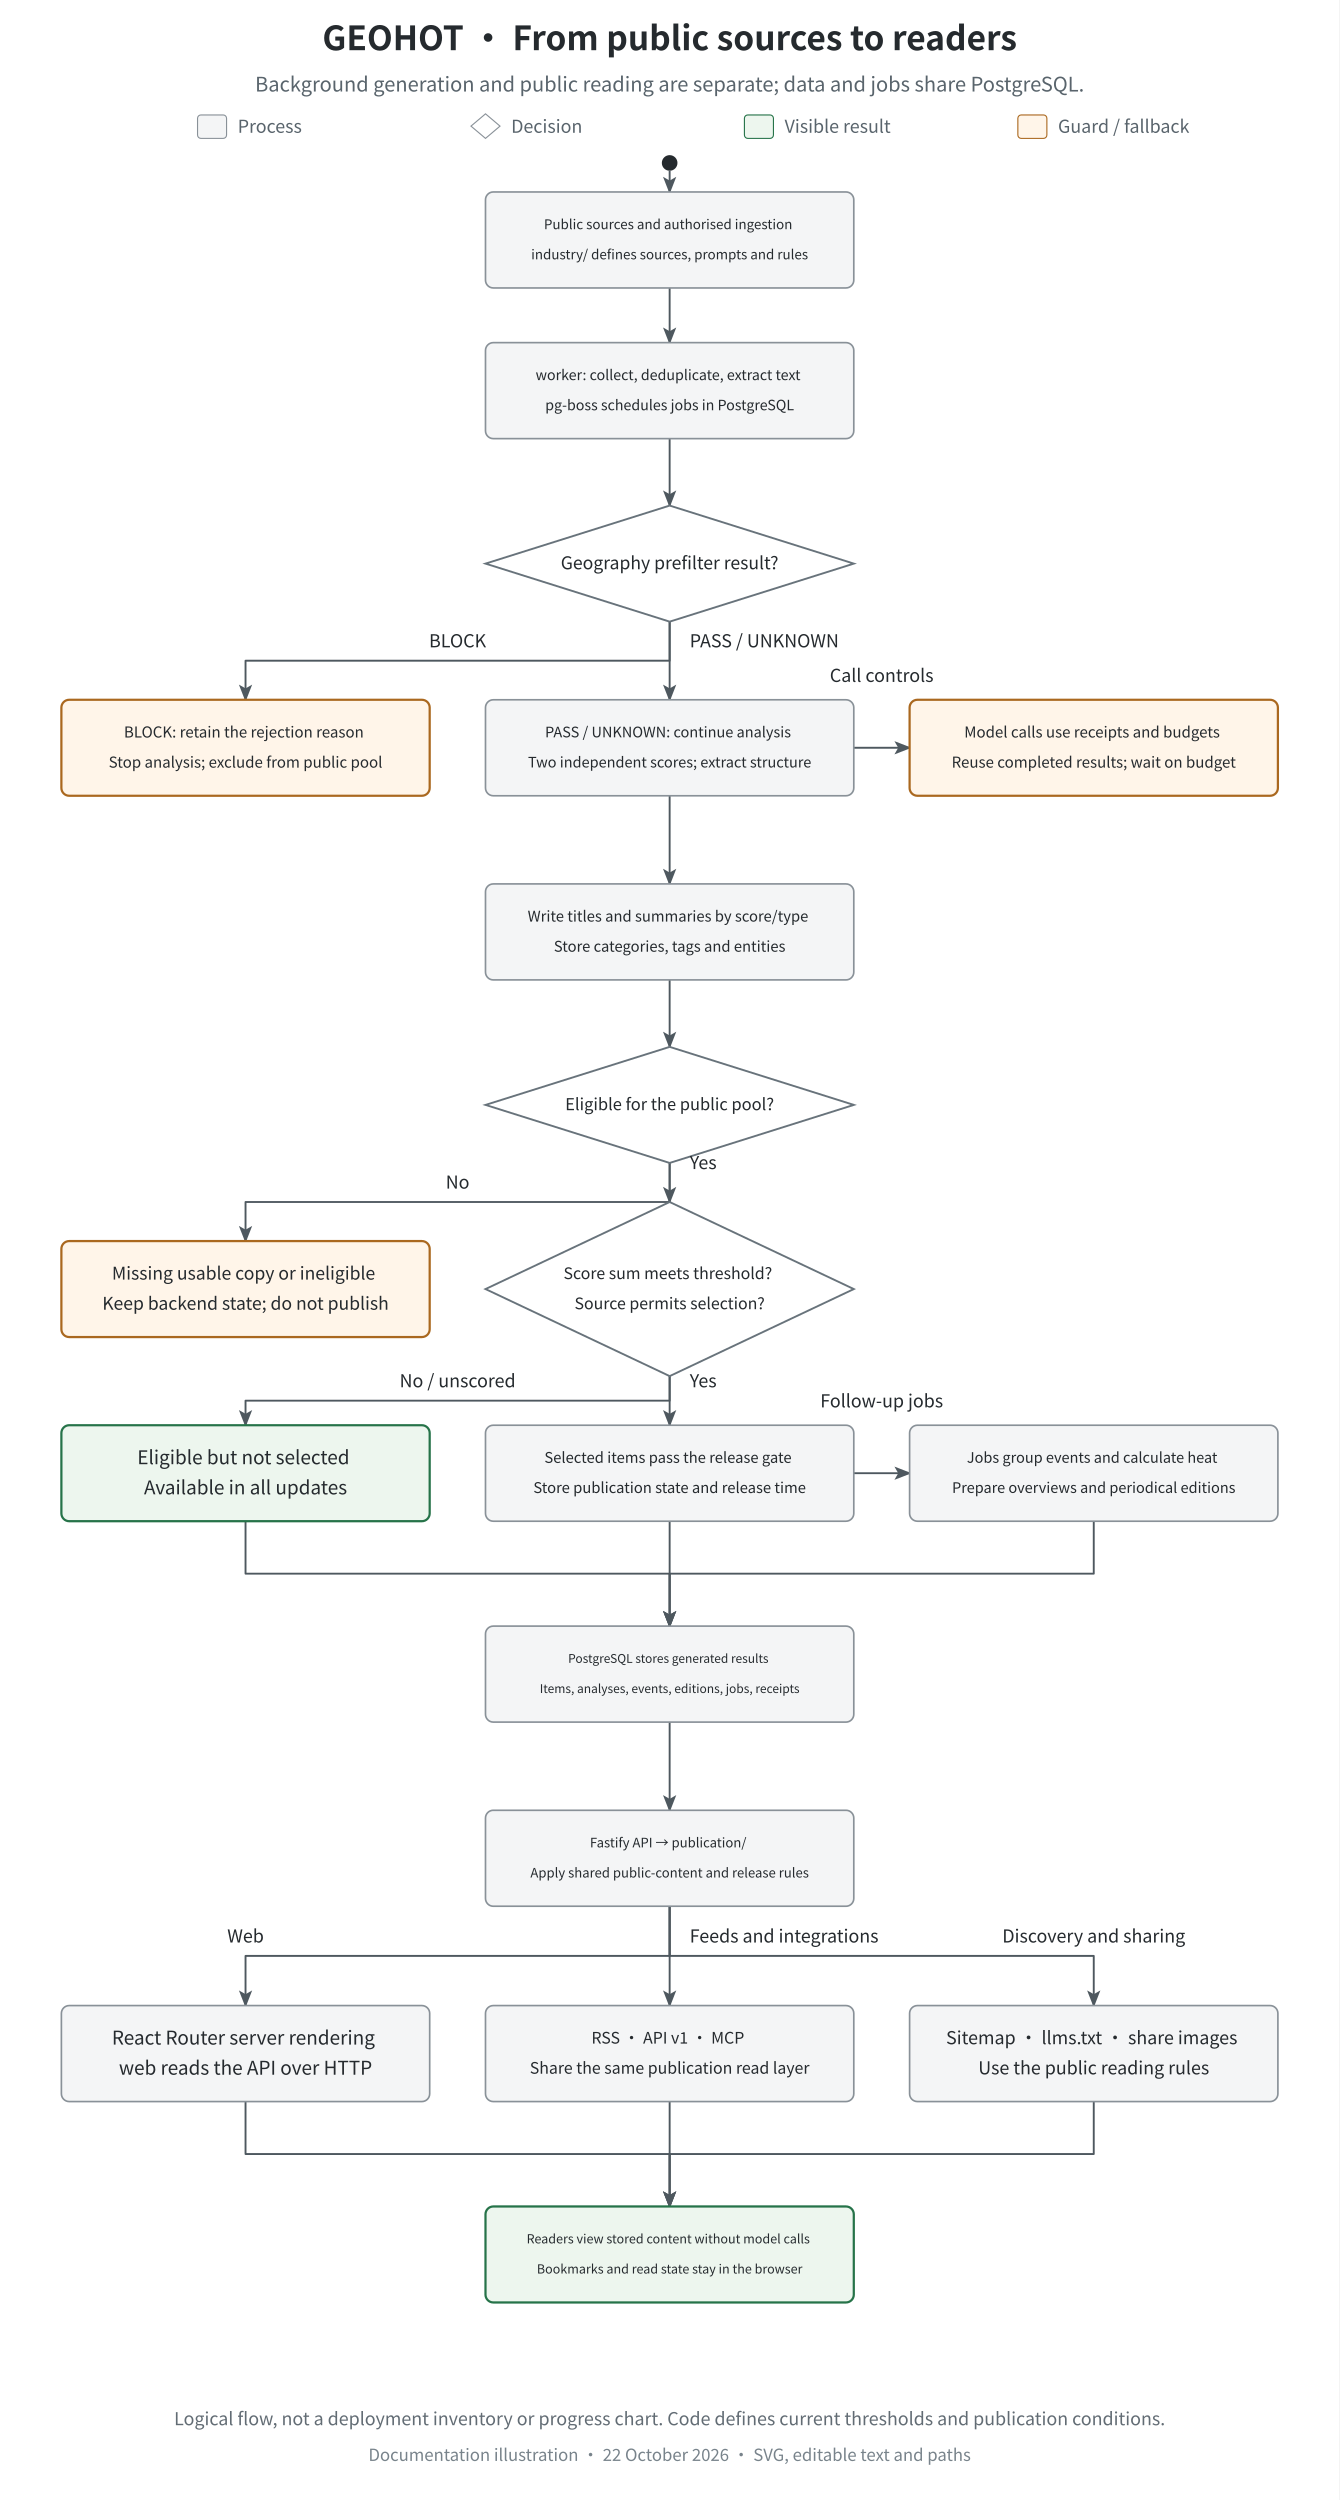
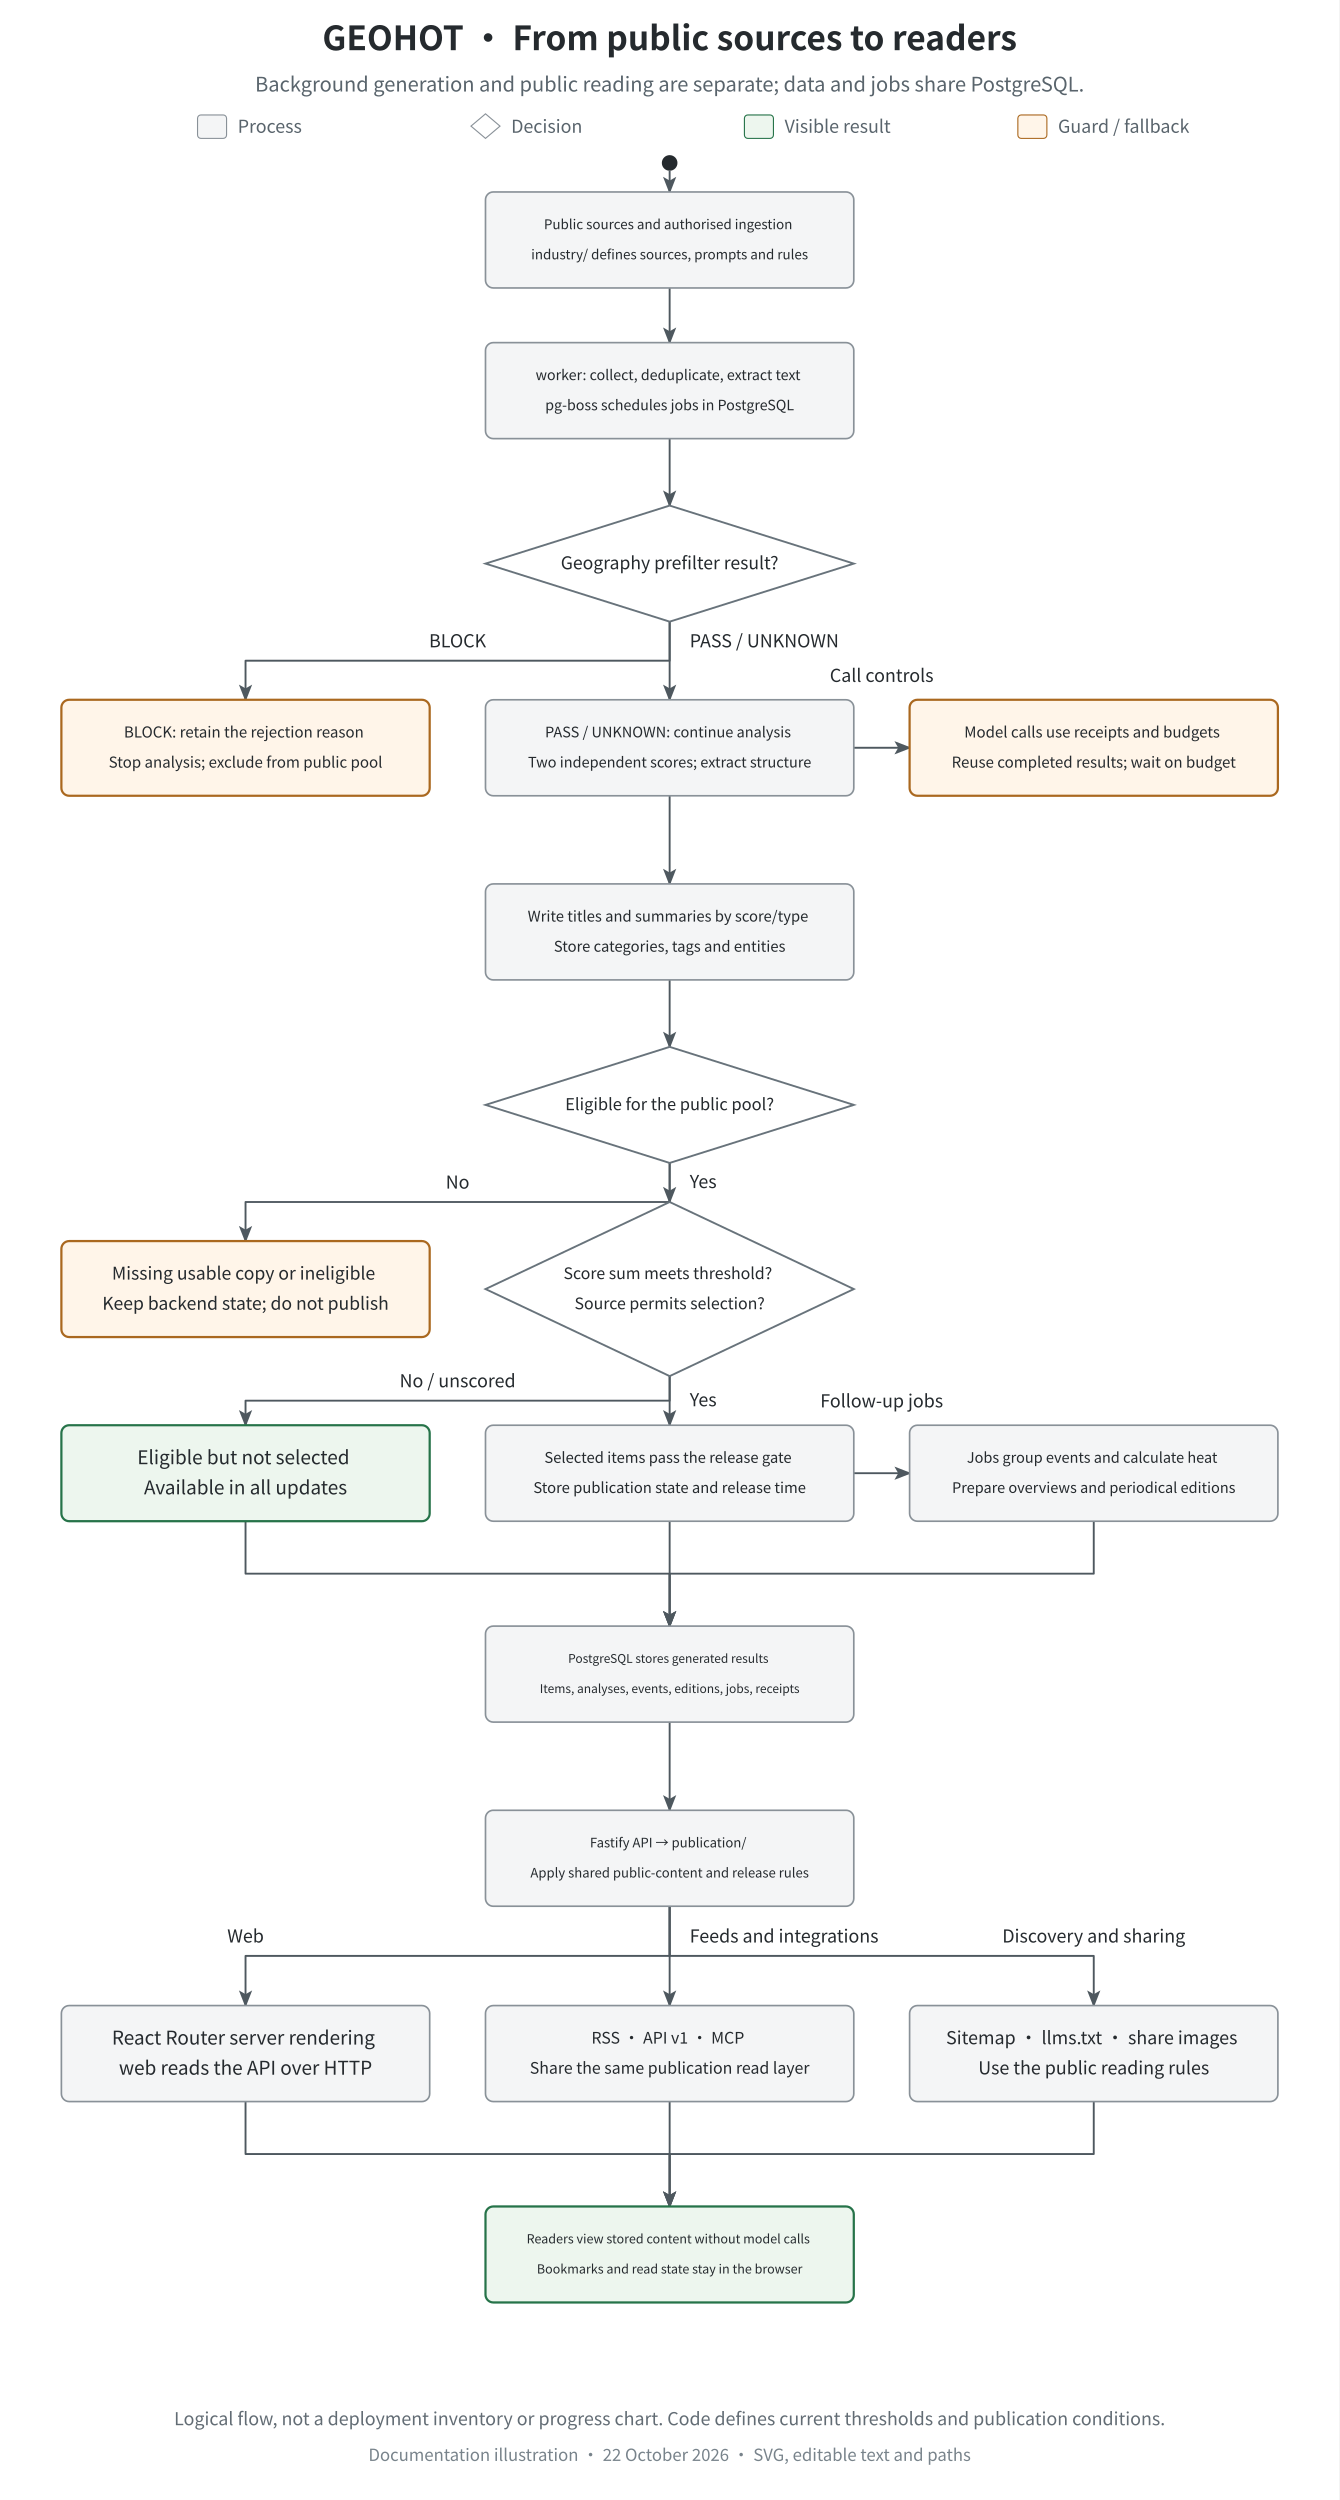
<svg xmlns="http://www.w3.org/2000/svg" width="1200" height="2240" viewBox="0 0 1200 2240" role="img" aria-labelledby="title description" xml:lang="en">
  <defs>
    <marker id="arrow" markerWidth="9" markerHeight="7" refX="8" refY="3.5" orient="auto">
      <path d="M 0 0 L 9 3.5 L 0 7 L 2 3.5 Z" fill="#4e585f" />
    </marker>
  </defs>
  <rect width="1200" height="2240" fill="#ffffff" />
  <g font-family="Segoe UI, Microsoft YaHei, Noto Sans CJK SC, Arial, sans-serif">
    <path data-edge="entry-collect" d="M 600 258 V 282.5 H 600 V 307" fill="none" stroke="#4e585f" stroke-width="1.7" stroke-linecap="round" stroke-linejoin="round" marker-end="url(#arrow)" />
    <path data-edge="collect-prefilter" d="M 600 393 V 423 H 600 V 453" fill="none" stroke="#4e585f" stroke-width="1.7" stroke-linecap="round" stroke-linejoin="round" marker-end="url(#arrow)" />
    <path data-edge="prefilter-blocked" d="M 600 557 V 592 H 220 V 627" fill="none" stroke="#4e585f" stroke-width="1.7" stroke-linecap="round" stroke-linejoin="round" marker-end="url(#arrow)" />
    <path data-edge="prefilter-analyze" d="M 600 557 V 592 H 600 V 627" fill="none" stroke="#4e585f" stroke-width="1.7" stroke-linecap="round" stroke-linejoin="round" marker-end="url(#arrow)" />
    <path data-edge="analyze-receipt" d="M 765 670 H 815" fill="none" stroke="#4e585f" stroke-width="1.7" stroke-linecap="round" stroke-linejoin="round" marker-end="url(#arrow)" />
    <path data-edge="analyze-writing" d="M 600 713 V 752.5 H 600 V 792" fill="none" stroke="#4e585f" stroke-width="1.7" stroke-linecap="round" stroke-linejoin="round" marker-end="url(#arrow)" />
    <path data-edge="writing-eligible" d="M 600 878 V 908 H 600 V 938" fill="none" stroke="#4e585f" stroke-width="1.7" stroke-linecap="round" stroke-linejoin="round" marker-end="url(#arrow)" />
    <path data-edge="eligible-hold" d="M 600 1042 V 1077 H 220 V 1112" fill="none" stroke="#4e585f" stroke-width="1.7" stroke-linecap="round" stroke-linejoin="round" marker-end="url(#arrow)" />
    <path data-edge="eligible-select" d="M 600 1042 V 1059.5 H 600 V 1077" fill="none" stroke="#4e585f" stroke-width="1.7" stroke-linecap="round" stroke-linejoin="round" marker-end="url(#arrow)" />
    <path data-edge="select-pool" d="M 600 1233 V 1255 H 220 V 1277" fill="none" stroke="#4e585f" stroke-width="1.7" stroke-linecap="round" stroke-linejoin="round" marker-end="url(#arrow)" />
    <path data-edge="select-selected" d="M 600 1233 V 1255 H 600 V 1277" fill="none" stroke="#4e585f" stroke-width="1.7" stroke-linecap="round" stroke-linejoin="round" marker-end="url(#arrow)" />
    <path data-edge="selected-events" d="M 765 1320 H 815" fill="none" stroke="#4e585f" stroke-width="1.7" stroke-linecap="round" stroke-linejoin="round" marker-end="url(#arrow)" />
    <path data-edge="pool-db" d="M 220 1363 V 1410 H 600 V 1457" fill="none" stroke="#4e585f" stroke-width="1.7" stroke-linecap="round" stroke-linejoin="round" marker-end="url(#arrow)" />
    <path data-edge="selected-db" d="M 600 1363 V 1410 H 600 V 1457" fill="none" stroke="#4e585f" stroke-width="1.7" stroke-linecap="round" stroke-linejoin="round" marker-end="url(#arrow)" />
    <path data-edge="events-db" d="M 980 1363 V 1410 H 600 V 1457" fill="none" stroke="#4e585f" stroke-width="1.7" stroke-linecap="round" stroke-linejoin="round" marker-end="url(#arrow)" />
    <path data-edge="db-pub" d="M 600 1543 V 1582.5 H 600 V 1622" fill="none" stroke="#4e585f" stroke-width="1.7" stroke-linecap="round" stroke-linejoin="round" marker-end="url(#arrow)" />
    <path data-edge="pub-web" d="M 600 1708 V 1752.5 H 220 V 1797" fill="none" stroke="#4e585f" stroke-width="1.7" stroke-linecap="round" stroke-linejoin="round" marker-end="url(#arrow)" />
    <path data-edge="pub-feeds" d="M 600 1708 V 1752.5 H 600 V 1797" fill="none" stroke="#4e585f" stroke-width="1.7" stroke-linecap="round" stroke-linejoin="round" marker-end="url(#arrow)" />
    <path data-edge="pub-public" d="M 600 1708 V 1752.5 H 980 V 1797" fill="none" stroke="#4e585f" stroke-width="1.7" stroke-linecap="round" stroke-linejoin="round" marker-end="url(#arrow)" />
    <path data-edge="web-reader" d="M 220 1883 V 1930 H 600 V 1977" fill="none" stroke="#4e585f" stroke-width="1.7" stroke-linecap="round" stroke-linejoin="round" marker-end="url(#arrow)" />
    <path data-edge="feeds-reader" d="M 600 1883 V 1930 H 600 V 1977" fill="none" stroke="#4e585f" stroke-width="1.7" stroke-linecap="round" stroke-linejoin="round" marker-end="url(#arrow)" />
    <path data-edge="public-reader" d="M 980 1883 V 1930 H 600 V 1977" fill="none" stroke="#4e585f" stroke-width="1.7" stroke-linecap="round" stroke-linejoin="round" marker-end="url(#arrow)" />
    <circle cx="600" cy="146" r="7" fill="#252a2e" />
    <path d="M 600 153 V 172" stroke="#4e585f" stroke-width="1.7" marker-end="url(#arrow)" />
    <g data-node="entry" data-kind="process" data-cx="600" data-cy="215" data-half-height="43">
      <rect x="435" y="172" width="330" height="86" rx="7" fill="#f4f5f6" stroke="#899198" stroke-width="1.5" />
      <text data-node-label="entry" x="600" y="205.34" text-anchor="middle" font-size="12" font-weight="400" fill="#252a2e">
        <tspan x="600" dy="0">Public sources and authorised ingestion</tspan>
        <tspan x="600" dy="27">industry/ defines sources, prompts and rules</tspan>
      </text>
    </g>
    <g data-node="collect" data-kind="process" data-cx="600" data-cy="350" data-half-height="43">
      <rect x="435" y="307" width="330" height="86" rx="7" fill="#f4f5f6" stroke="#899198" stroke-width="1.5" />
      <text data-node-label="collect" x="600" y="340.58" text-anchor="middle" font-size="12.75" font-weight="400" fill="#252a2e">
        <tspan x="600" dy="0">worker: collect, deduplicate, extract text</tspan>
        <tspan x="600" dy="27">pg-boss schedules jobs in PostgreSQL</tspan>
      </text>
    </g>
    <g data-node="prefilter" data-kind="decision" data-cx="600" data-cy="505" data-half-height="52">
      <path d="M 600 453 L 765 505 L 600 557 L 435 505 Z" fill="#ffffff" stroke="#68737b" stroke-width="1.7" />
      <text data-node-label="prefilter" x="600" y="510.04" text-anchor="middle" font-size="15.75" font-weight="500" fill="#252a2e">
        <tspan x="600" dy="0">Geography prefilter result?</tspan>
      </text>
    </g>
    <g data-node="blocked" data-kind="guard" data-cx="220" data-cy="670" data-half-height="43">
      <rect x="55" y="627" width="330" height="86" rx="7" fill="#fff5e9" stroke="#aa681f" stroke-width="2" />
      <text data-node-label="blocked" x="220" y="660.82" text-anchor="middle" font-size="13.5" font-weight="400" fill="#252a2e">
        <tspan x="220" dy="0">BLOCK: retain the rejection reason</tspan>
        <tspan x="220" dy="27">Stop analysis; exclude from public pool</tspan>
      </text>
    </g>
    <g data-node="analyze" data-kind="process" data-cx="600" data-cy="670" data-half-height="43">
      <rect x="435" y="627" width="330" height="86" rx="7" fill="#f4f5f6" stroke="#899198" stroke-width="1.5" />
      <text data-node-label="analyze" x="600" y="660.66" text-anchor="middle" font-size="13" font-weight="400" fill="#252a2e">
        <tspan x="600" dy="0">PASS / UNKNOWN: continue analysis</tspan>
        <tspan x="600" dy="27">Two independent scores; extract structure</tspan>
      </text>
    </g>
    <g data-node="receipt" data-kind="guard" data-cx="980" data-cy="670" data-half-height="43">
      <rect x="815" y="627" width="330" height="86" rx="7" fill="#fff5e9" stroke="#aa681f" stroke-width="2" />
      <text data-node-label="receipt" x="980" y="660.82" text-anchor="middle" font-size="13.5" font-weight="400" fill="#252a2e">
        <tspan x="980" dy="0">Model calls use receipts and budgets</tspan>
        <tspan x="980" dy="27">Reuse completed results; wait on budget</tspan>
      </text>
    </g>
    <g data-node="writing" data-kind="process" data-cx="600" data-cy="835" data-half-height="43">
      <rect x="435" y="792" width="330" height="86" rx="7" fill="#f4f5f6" stroke="#899198" stroke-width="1.5" />
      <text data-node-label="writing" x="600" y="825.74" text-anchor="middle" font-size="13.25" font-weight="400" fill="#252a2e">
        <tspan x="600" dy="0">Write titles and summaries by score/type</tspan>
        <tspan x="600" dy="27">Store categories, tags and entities</tspan>
      </text>
    </g>
    <g data-node="eligible" data-kind="decision" data-cx="600" data-cy="990" data-half-height="52">
      <path d="M 600 938 L 765 990 L 600 1042 L 435 990 Z" fill="#ffffff" stroke="#68737b" stroke-width="1.7" />
      <text data-node-label="eligible" x="600" y="994.72" text-anchor="middle" font-size="14.75" font-weight="500" fill="#252a2e">
        <tspan x="600" dy="0">Eligible for the public pool?</tspan>
      </text>
    </g>
    <g data-node="hold" data-kind="guard" data-cx="220" data-cy="1155" data-half-height="43">
      <rect x="55" y="1112" width="330" height="86" rx="7" fill="#fff5e9" stroke="#aa681f" stroke-width="2" />
      <text data-node-label="hold" x="220" y="1146.54" text-anchor="middle" font-size="15.75" font-weight="400" fill="#252a2e">
        <tspan x="220" dy="0">Missing usable copy or ineligible</tspan>
        <tspan x="220" dy="27">Keep backend state; do not publish</tspan>
      </text>
    </g>
    <g data-node="select" data-kind="decision" data-cx="600" data-cy="1155" data-half-height="78">
      <path d="M 600 1077 L 765 1155 L 600 1233 L 435 1155 Z" fill="#ffffff" stroke="#68737b" stroke-width="1.7" />
      <text data-node-label="select" x="600" y="1146.06" text-anchor="middle" font-size="14.25" font-weight="500" fill="#252a2e">
        <tspan x="600" dy="0">Score sum meets threshold?</tspan>
        <tspan x="600" dy="27">Source permits selection?</tspan>
      </text>
    </g>
    <g data-node="pool" data-kind="result" data-cx="220" data-cy="1320" data-half-height="43">
      <rect x="55" y="1277" width="330" height="86" rx="7" fill="#edf6ee" stroke="#267349" stroke-width="2" />
      <text data-node-label="pool" x="220" y="1311.94" text-anchor="middle" font-size="17" font-weight="400" fill="#252a2e">
        <tspan x="220" dy="0">Eligible but not selected</tspan>
        <tspan x="220" dy="27">Available in all updates</tspan>
      </text>
    </g>
    <g data-node="selected" data-kind="process" data-cx="600" data-cy="1320" data-half-height="43">
      <rect x="435" y="1277" width="330" height="86" rx="7" fill="#f4f5f6" stroke="#899198" stroke-width="1.5" />
      <text data-node-label="selected" x="600" y="1310.74" text-anchor="middle" font-size="13.25" font-weight="400" fill="#252a2e">
        <tspan x="600" dy="0">Selected items pass the release gate</tspan>
        <tspan x="600" dy="27">Store publication state and release time</tspan>
      </text>
    </g>
    <g data-node="events" data-kind="process" data-cx="980" data-cy="1320" data-half-height="43">
      <rect x="815" y="1277" width="330" height="86" rx="7" fill="#f4f5f6" stroke="#899198" stroke-width="1.5" />
      <text data-node-label="events" x="980" y="1310.66" text-anchor="middle" font-size="13" font-weight="400" fill="#252a2e">
        <tspan x="980" dy="0">Jobs group events and calculate heat</tspan>
        <tspan x="980" dy="27">Prepare overviews and periodical editions</tspan>
      </text>
    </g>
    <g data-node="db" data-kind="process" data-cx="600" data-cy="1500" data-half-height="43">
      <rect x="435" y="1457" width="330" height="86" rx="7" fill="#f4f5f6" stroke="#899198" stroke-width="1.5" />
      <text data-node-label="db" x="600" y="1489.94" text-anchor="middle" font-size="10.75" font-weight="400" fill="#252a2e">
        <tspan x="600" dy="0">PostgreSQL stores generated results</tspan>
        <tspan x="600" dy="27">Items, analyses, events, editions, jobs, receipts</tspan>
      </text>
    </g>
    <g data-node="pub" data-kind="process" data-cx="600" data-cy="1665" data-half-height="43">
      <rect x="435" y="1622" width="330" height="86" rx="7" fill="#f4f5f6" stroke="#899198" stroke-width="1.5" />
      <text data-node-label="pub" x="600" y="1655.26" text-anchor="middle" font-size="11.75" font-weight="400" fill="#252a2e">
        <tspan x="600" dy="0">Fastify API → publication/</tspan>
        <tspan x="600" dy="27">Apply shared public-content and release rules</tspan>
      </text>
    </g>
    <g data-node="web" data-kind="process" data-cx="220" data-cy="1840" data-half-height="43">
      <rect x="55" y="1797" width="330" height="86" rx="7" fill="#f4f5f6" stroke="#899198" stroke-width="1.5" />
      <text data-node-label="web" x="220" y="1831.94" text-anchor="middle" font-size="17" font-weight="400" fill="#252a2e">
        <tspan x="220" dy="0">React Router server rendering</tspan>
        <tspan x="220" dy="27">web reads the API over HTTP</tspan>
      </text>
    </g>
    <g data-node="feeds" data-kind="process" data-cx="600" data-cy="1840" data-half-height="43">
      <rect x="435" y="1797" width="330" height="86" rx="7" fill="#f4f5f6" stroke="#899198" stroke-width="1.5" />
      <text data-node-label="feeds" x="600" y="1831.06" text-anchor="middle" font-size="14.25" font-weight="400" fill="#252a2e">
        <tspan x="600" dy="0">RSS · API v1 · MCP</tspan>
        <tspan x="600" dy="27">Share the same publication read layer</tspan>
      </text>
    </g>
    <g data-node="public" data-kind="process" data-cx="980" data-cy="1840" data-half-height="43">
      <rect x="815" y="1797" width="330" height="86" rx="7" fill="#f4f5f6" stroke="#899198" stroke-width="1.5" />
      <text data-node-label="public" x="980" y="1831.62" text-anchor="middle" font-size="16" font-weight="400" fill="#252a2e">
        <tspan x="980" dy="0">Sitemap · llms.txt · share images</tspan>
        <tspan x="980" dy="27">Use the public reading rules</tspan>
      </text>
    </g>
    <g data-node="reader" data-kind="result" data-cx="600" data-cy="2020" data-half-height="43">
      <rect x="435" y="1977" width="330" height="86" rx="7" fill="#edf6ee" stroke="#267349" stroke-width="2" />
      <text data-node-label="reader" x="600" y="2010.1" text-anchor="middle" font-size="11.25" font-weight="400" fill="#252a2e">
        <tspan x="600" dy="0">Readers view stored content without model calls</tspan>
        <tspan x="600" dy="27">Bookmarks and read state stay in the browser</tspan>
      </text>
    </g>
    <text data-edge-label="prefilter-blocked" x="410" y="580" text-anchor="middle" font-size="16" font-weight="400" fill="#252a2e">
      <tspan x="410" dy="0">BLOCK</tspan>
    </text>
    <text data-edge-label="prefilter-analyze" x="618" y="580" text-anchor="start" font-size="16" font-weight="400" fill="#252a2e">
      <tspan x="618" dy="0">PASS / UNKNOWN</tspan>
    </text>
    <text data-edge-label="analyze-receipt" x="790" y="611" text-anchor="middle" font-size="16" font-weight="400" fill="#252a2e">
      <tspan x="790" dy="0">Call controls</tspan>
    </text>
    <text data-edge-label="eligible-hold" x="410" y="1065" text-anchor="middle" font-size="16" font-weight="400" fill="#252a2e">
      <tspan x="410" dy="0">No</tspan>
    </text>
-     <text data-edge-label="eligible-select" x="618" y="1047.5" text-anchor="start" font-size="16" font-weight="400" fill="#252a2e">
+     <text data-edge-label="eligible-select" x="618" y="1064.5" text-anchor="start" font-size="16" font-weight="400" fill="#252a2e">
      <tspan x="618" dy="0">Yes</tspan>
    </text>
    <text data-edge-label="select-pool" x="410" y="1243" text-anchor="middle" font-size="16" font-weight="400" fill="#252a2e">
      <tspan x="410" dy="0">No / unscored</tspan>
    </text>
-     <text data-edge-label="select-selected" x="618" y="1243" text-anchor="start" font-size="16" font-weight="400" fill="#252a2e">
+     <text data-edge-label="select-selected" x="618" y="1260" text-anchor="start" font-size="16" font-weight="400" fill="#252a2e">
      <tspan x="618" dy="0">Yes</tspan>
    </text>
    <text data-edge-label="selected-events" x="790" y="1261" text-anchor="middle" font-size="16" font-weight="400" fill="#252a2e">
      <tspan x="790" dy="0">Follow-up jobs</tspan>
    </text>
    <text data-edge-label="pub-web" x="220" y="1740.5" text-anchor="middle" font-size="16" font-weight="400" fill="#252a2e">
      <tspan x="220" dy="0">Web</tspan>
    </text>
    <text data-edge-label="pub-feeds" x="618" y="1740.5" text-anchor="start" font-size="16" font-weight="400" fill="#252a2e">
      <tspan x="618" dy="0">Feeds and integrations</tspan>
    </text>
    <text data-edge-label="pub-public" x="980" y="1740.5" text-anchor="middle" font-size="16" font-weight="400" fill="#252a2e">
      <tspan x="980" dy="0">Discovery and sharing</tspan>
    </text>
    <text x="600" y="45" text-anchor="middle" font-size="30" font-weight="600" fill="#252a2e">
      <tspan x="600" dy="0">GEOHOT · From public sources to readers</tspan>
    </text>
    <text x="600" y="82" text-anchor="middle" font-size="18" font-weight="400" fill="#59646c">
      <tspan x="600" dy="0">Background generation and public reading are separate; data and jobs share PostgreSQL.</tspan>
    </text>
    <rect x="177" y="103" width="26" height="21" rx="3" fill="#f4f5f6" stroke="#899198" />
    <text x="213" y="119" text-anchor="start" font-size="16" font-weight="400" fill="#59646c">
      <tspan x="213" dy="0">Process</tspan>
    </text>
    <path d="M 435 102 l 13 11 l -13 11 l -13 -11 Z" fill="white" stroke="#899198" />
    <text x="458" y="119" text-anchor="start" font-size="16" font-weight="400" fill="#59646c">
      <tspan x="458" dy="0">Decision</tspan>
    </text>
    <rect x="667" y="103" width="26" height="21" rx="3" fill="#edf6ee" stroke="#267349" />
    <text x="703" y="119" text-anchor="start" font-size="16" font-weight="400" fill="#59646c">
      <tspan x="703" dy="0">Visible result</tspan>
    </text>
    <rect x="912" y="103" width="26" height="21" rx="3" fill="#fff5e9" stroke="#aa681f" />
    <text x="948" y="119" text-anchor="start" font-size="16" font-weight="400" fill="#59646c">
      <tspan x="948" dy="0">Guard / fallback</tspan>
    </text>
    <text x="600" y="2173" text-anchor="middle" font-size="16" font-weight="400" fill="#626c74">
      <tspan x="600" dy="0">Logical flow, not a deployment inventory or progress chart. Code defines current thresholds and publication conditions.</tspan>
    </text>
    <text x="600" y="2205" text-anchor="middle" font-size="15" font-weight="400" fill="#78838b">
      <tspan x="600" dy="0">Documentation illustration · 22 October 2026 · SVG, editable text and paths</tspan>
    </text>
  </g>
</svg>
